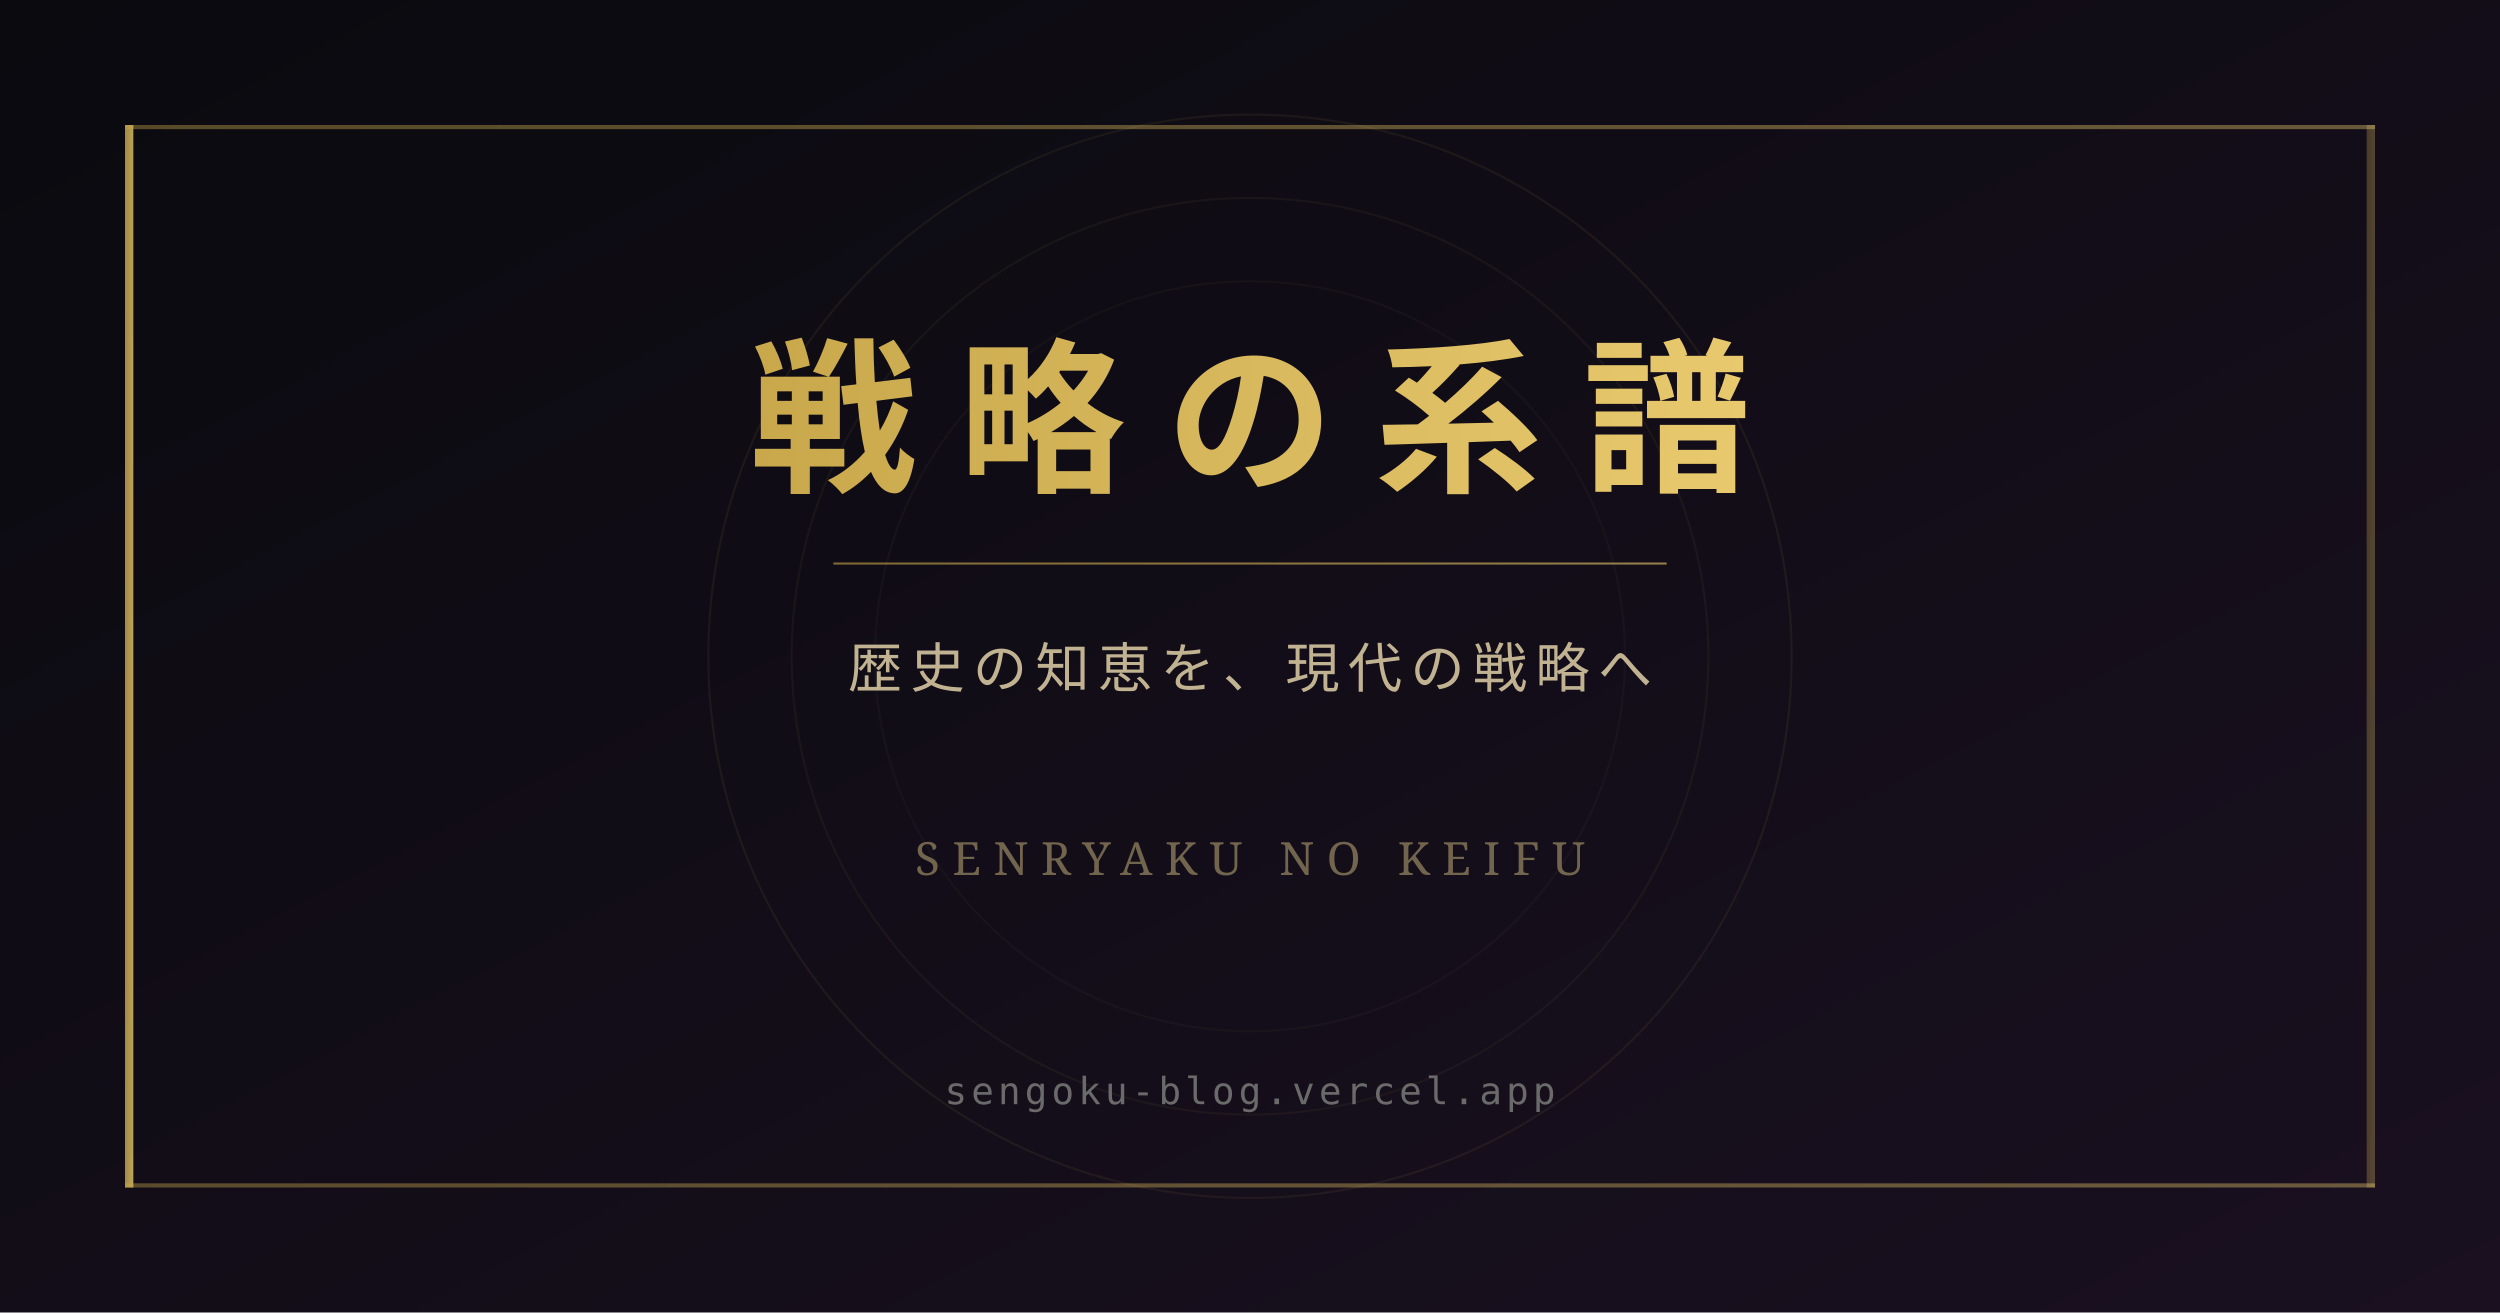
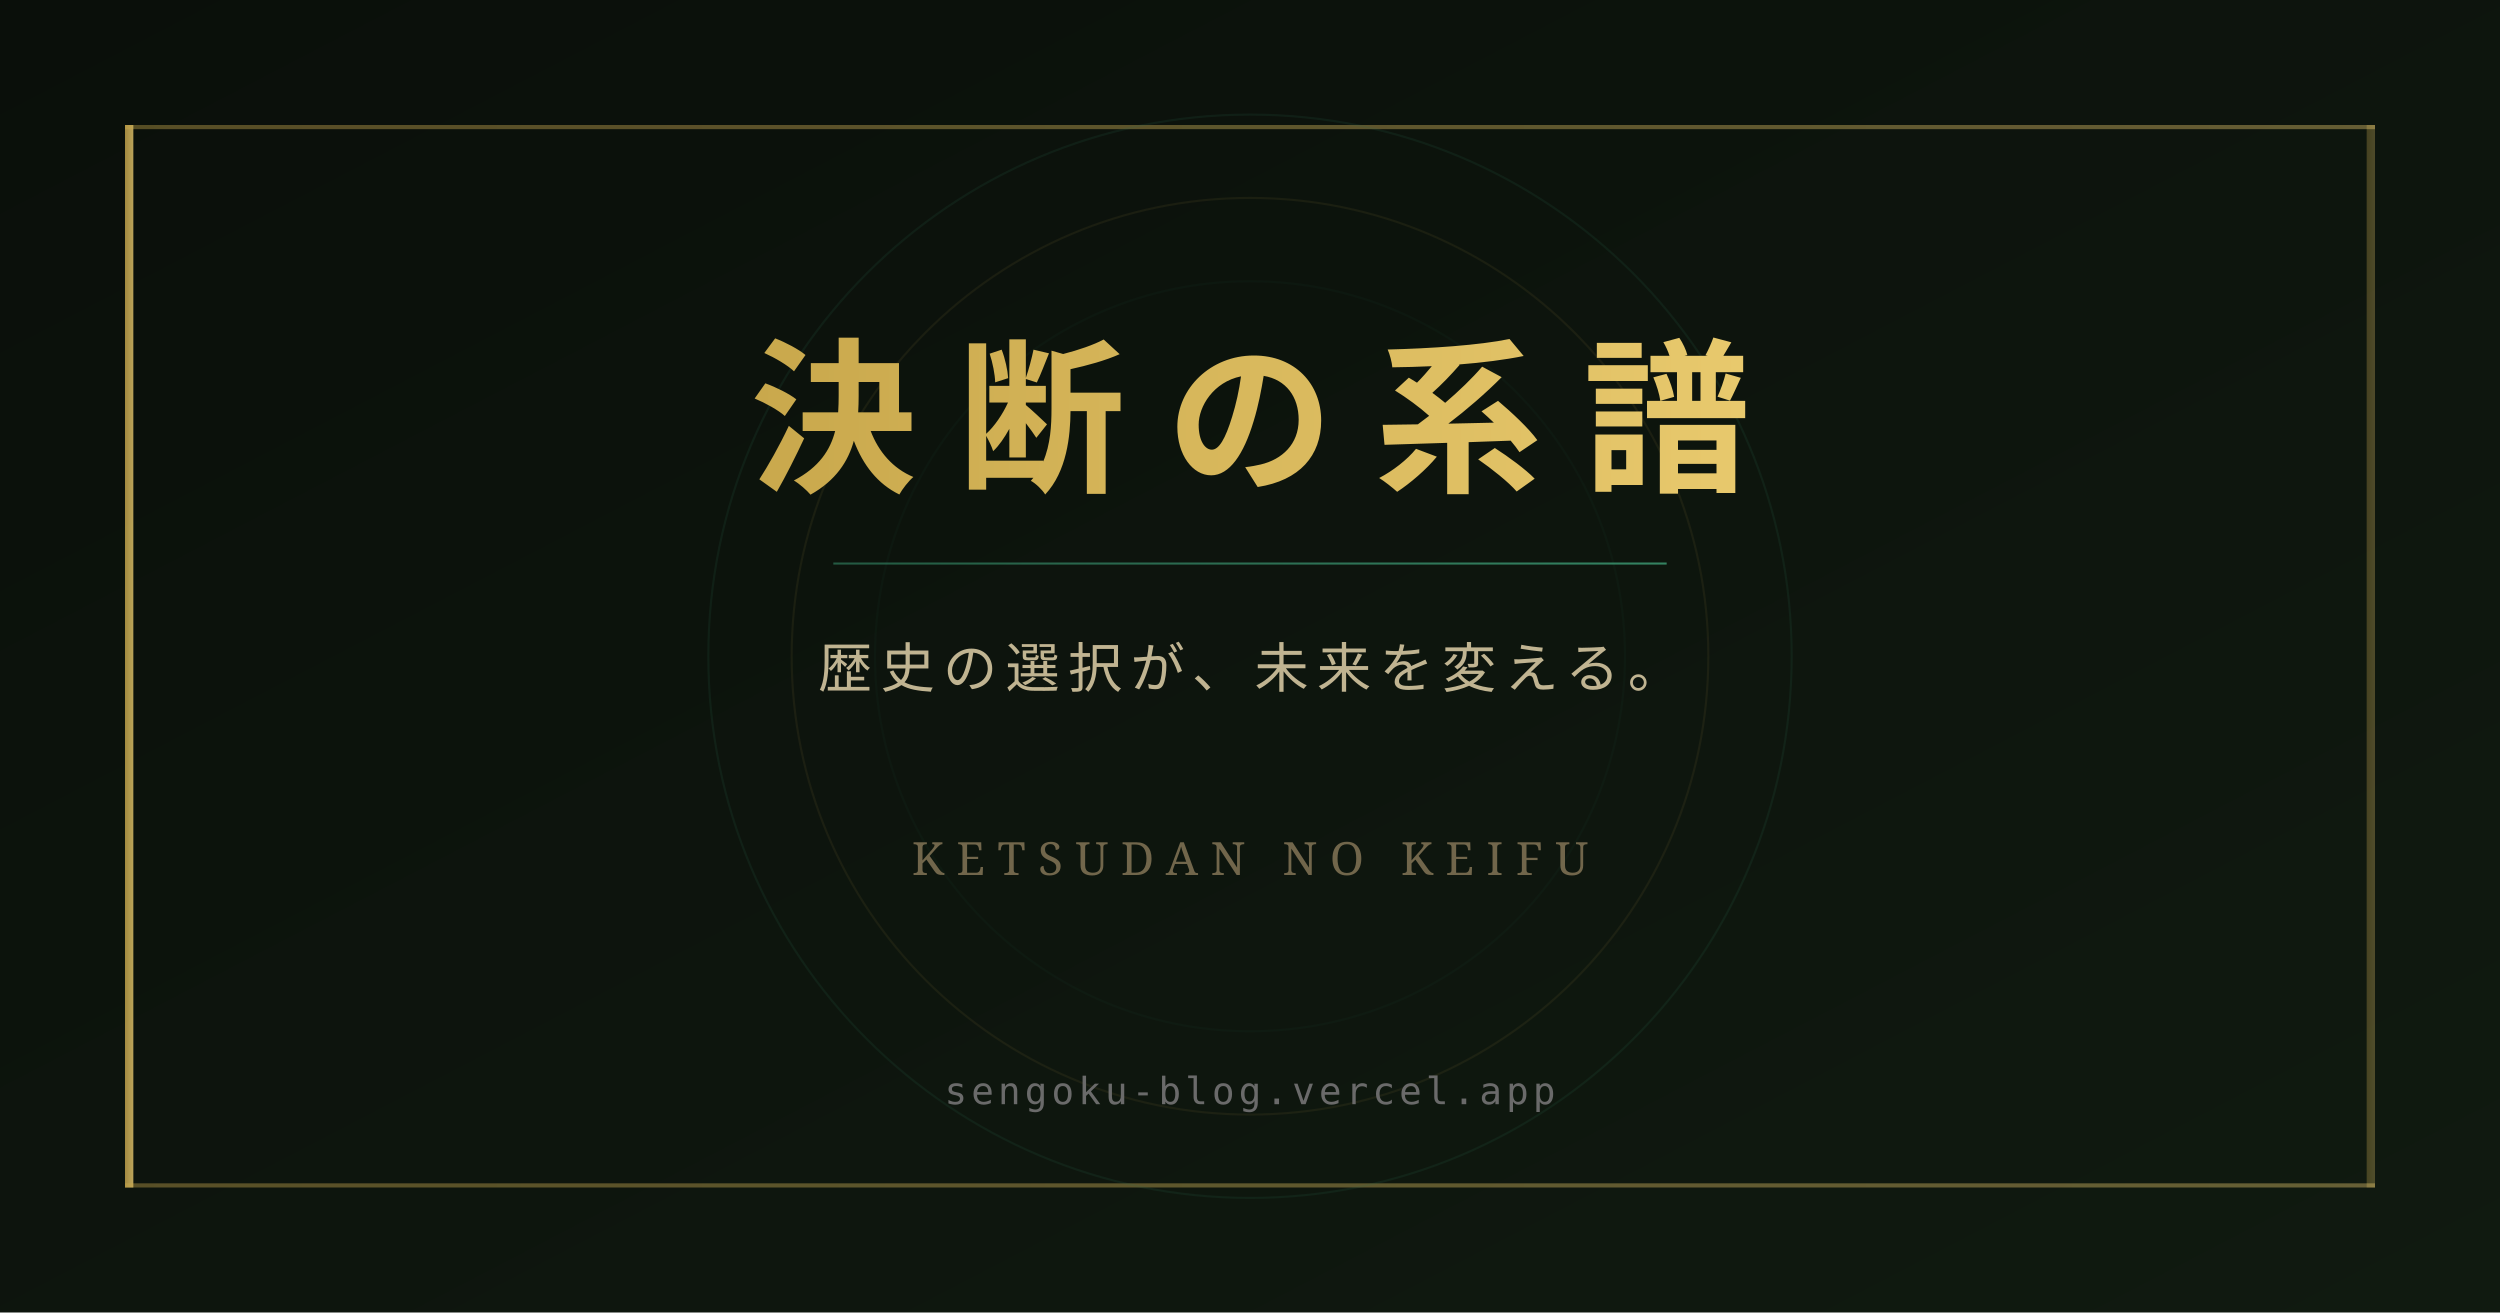
<svg xmlns="http://www.w3.org/2000/svg" width="1200" height="630" viewBox="0 0 1200 630">
  <defs>
    <linearGradient id="bg" x1="0%" y1="0%" x2="100%" y2="100%">
-       <stop offset="0%" style="stop-color:#0a0a0f;stop-opacity:1" />
-       <stop offset="100%" style="stop-color:#1a1020;stop-opacity:1" />
+       <stop offset="0%" style="stop-color:#0a0f0a;stop-opacity:1" />
+       <stop offset="100%" style="stop-color:#101a10;stop-opacity:1" />
    </linearGradient>
    <linearGradient id="accent" x1="0%" y1="0%" x2="100%" y2="0%">
      <stop offset="0%" style="stop-color:#c9a84c;stop-opacity:1" />
      <stop offset="100%" style="stop-color:#e8c96d;stop-opacity:1" />
+     </linearGradient>
+     <linearGradient id="green" x1="0%" y1="0%" x2="100%" y2="0%">
+       <stop offset="0%" style="stop-color:#2A6B50;stop-opacity:1" />
+       <stop offset="100%" style="stop-color:#3d9e76;stop-opacity:1" />
    </linearGradient>
  </defs>
  <rect width="1200" height="630" fill="url(#bg)" />
  <rect x="60" y="60" width="4" height="510" fill="url(#accent)" opacity="0.8" />
  <rect x="1136" y="60" width="4" height="510" fill="url(#accent)" opacity="0.3" />
  <rect x="60" y="60" width="1080" height="2" fill="url(#accent)" opacity="0.4" />
  <rect x="60" y="568" width="1080" height="2" fill="url(#accent)" opacity="0.4" />
-   <circle cx="600" cy="315" r="260" fill="none" stroke="#c9a84c" stroke-width="1" opacity="0.08" />
-   <circle cx="600" cy="315" r="220" fill="none" stroke="#c9a84c" stroke-width="1" opacity="0.06" />
-   <circle cx="600" cy="315" r="180" fill="none" stroke="#c9a84c" stroke-width="1" opacity="0.04" />
-   <text x="600" y="230" font-family="serif" font-size="80" font-weight="bold" fill="url(#accent)" text-anchor="middle" letter-spacing="20">戦略の系譜</text>
-   <rect x="400" y="270" width="400" height="1" fill="url(#accent)" opacity="0.6" />
-   <text x="600" y="330" font-family="serif" font-size="26" fill="#d4c5a0" text-anchor="middle" letter-spacing="4" opacity="0.9">歴史の知恵を、現代の戦略へ</text>
-   <text x="600" y="420" font-family="Georgia, serif" font-size="22" fill="#8a7a5a" text-anchor="middle" letter-spacing="6" opacity="0.8">SENRYAKU NO KEIFU</text>
+   <circle cx="600" cy="315" r="260" fill="none" stroke="#2A6B50" stroke-width="1" opacity="0.15" />
+   <circle cx="600" cy="315" r="220" fill="none" stroke="#c9a84c" stroke-width="1" opacity="0.08" />
+   <circle cx="600" cy="315" r="180" fill="none" stroke="#2A6B50" stroke-width="1" opacity="0.06" />
+   <text x="600" y="230" font-family="serif" font-size="80" font-weight="bold" fill="url(#accent)" text-anchor="middle" letter-spacing="20">決断の系譜</text>
+   <rect x="400" y="270" width="400" height="1" fill="url(#green)" opacity="0.8" />
+   <text x="600" y="330" font-family="serif" font-size="26" fill="#d4c5a0" text-anchor="middle" letter-spacing="4" opacity="0.9">歴史の選択が、未来を変える。</text>
+   <text x="600" y="420" font-family="Georgia, serif" font-size="22" fill="#8a7a5a" text-anchor="middle" letter-spacing="6" opacity="0.8">KETSUDAN NO KEIFU</text>
  <text x="600" y="530" font-family="monospace" font-size="18" fill="#6a6a6a" text-anchor="middle" letter-spacing="2">sengoku-blog.vercel.app</text>
</svg>
